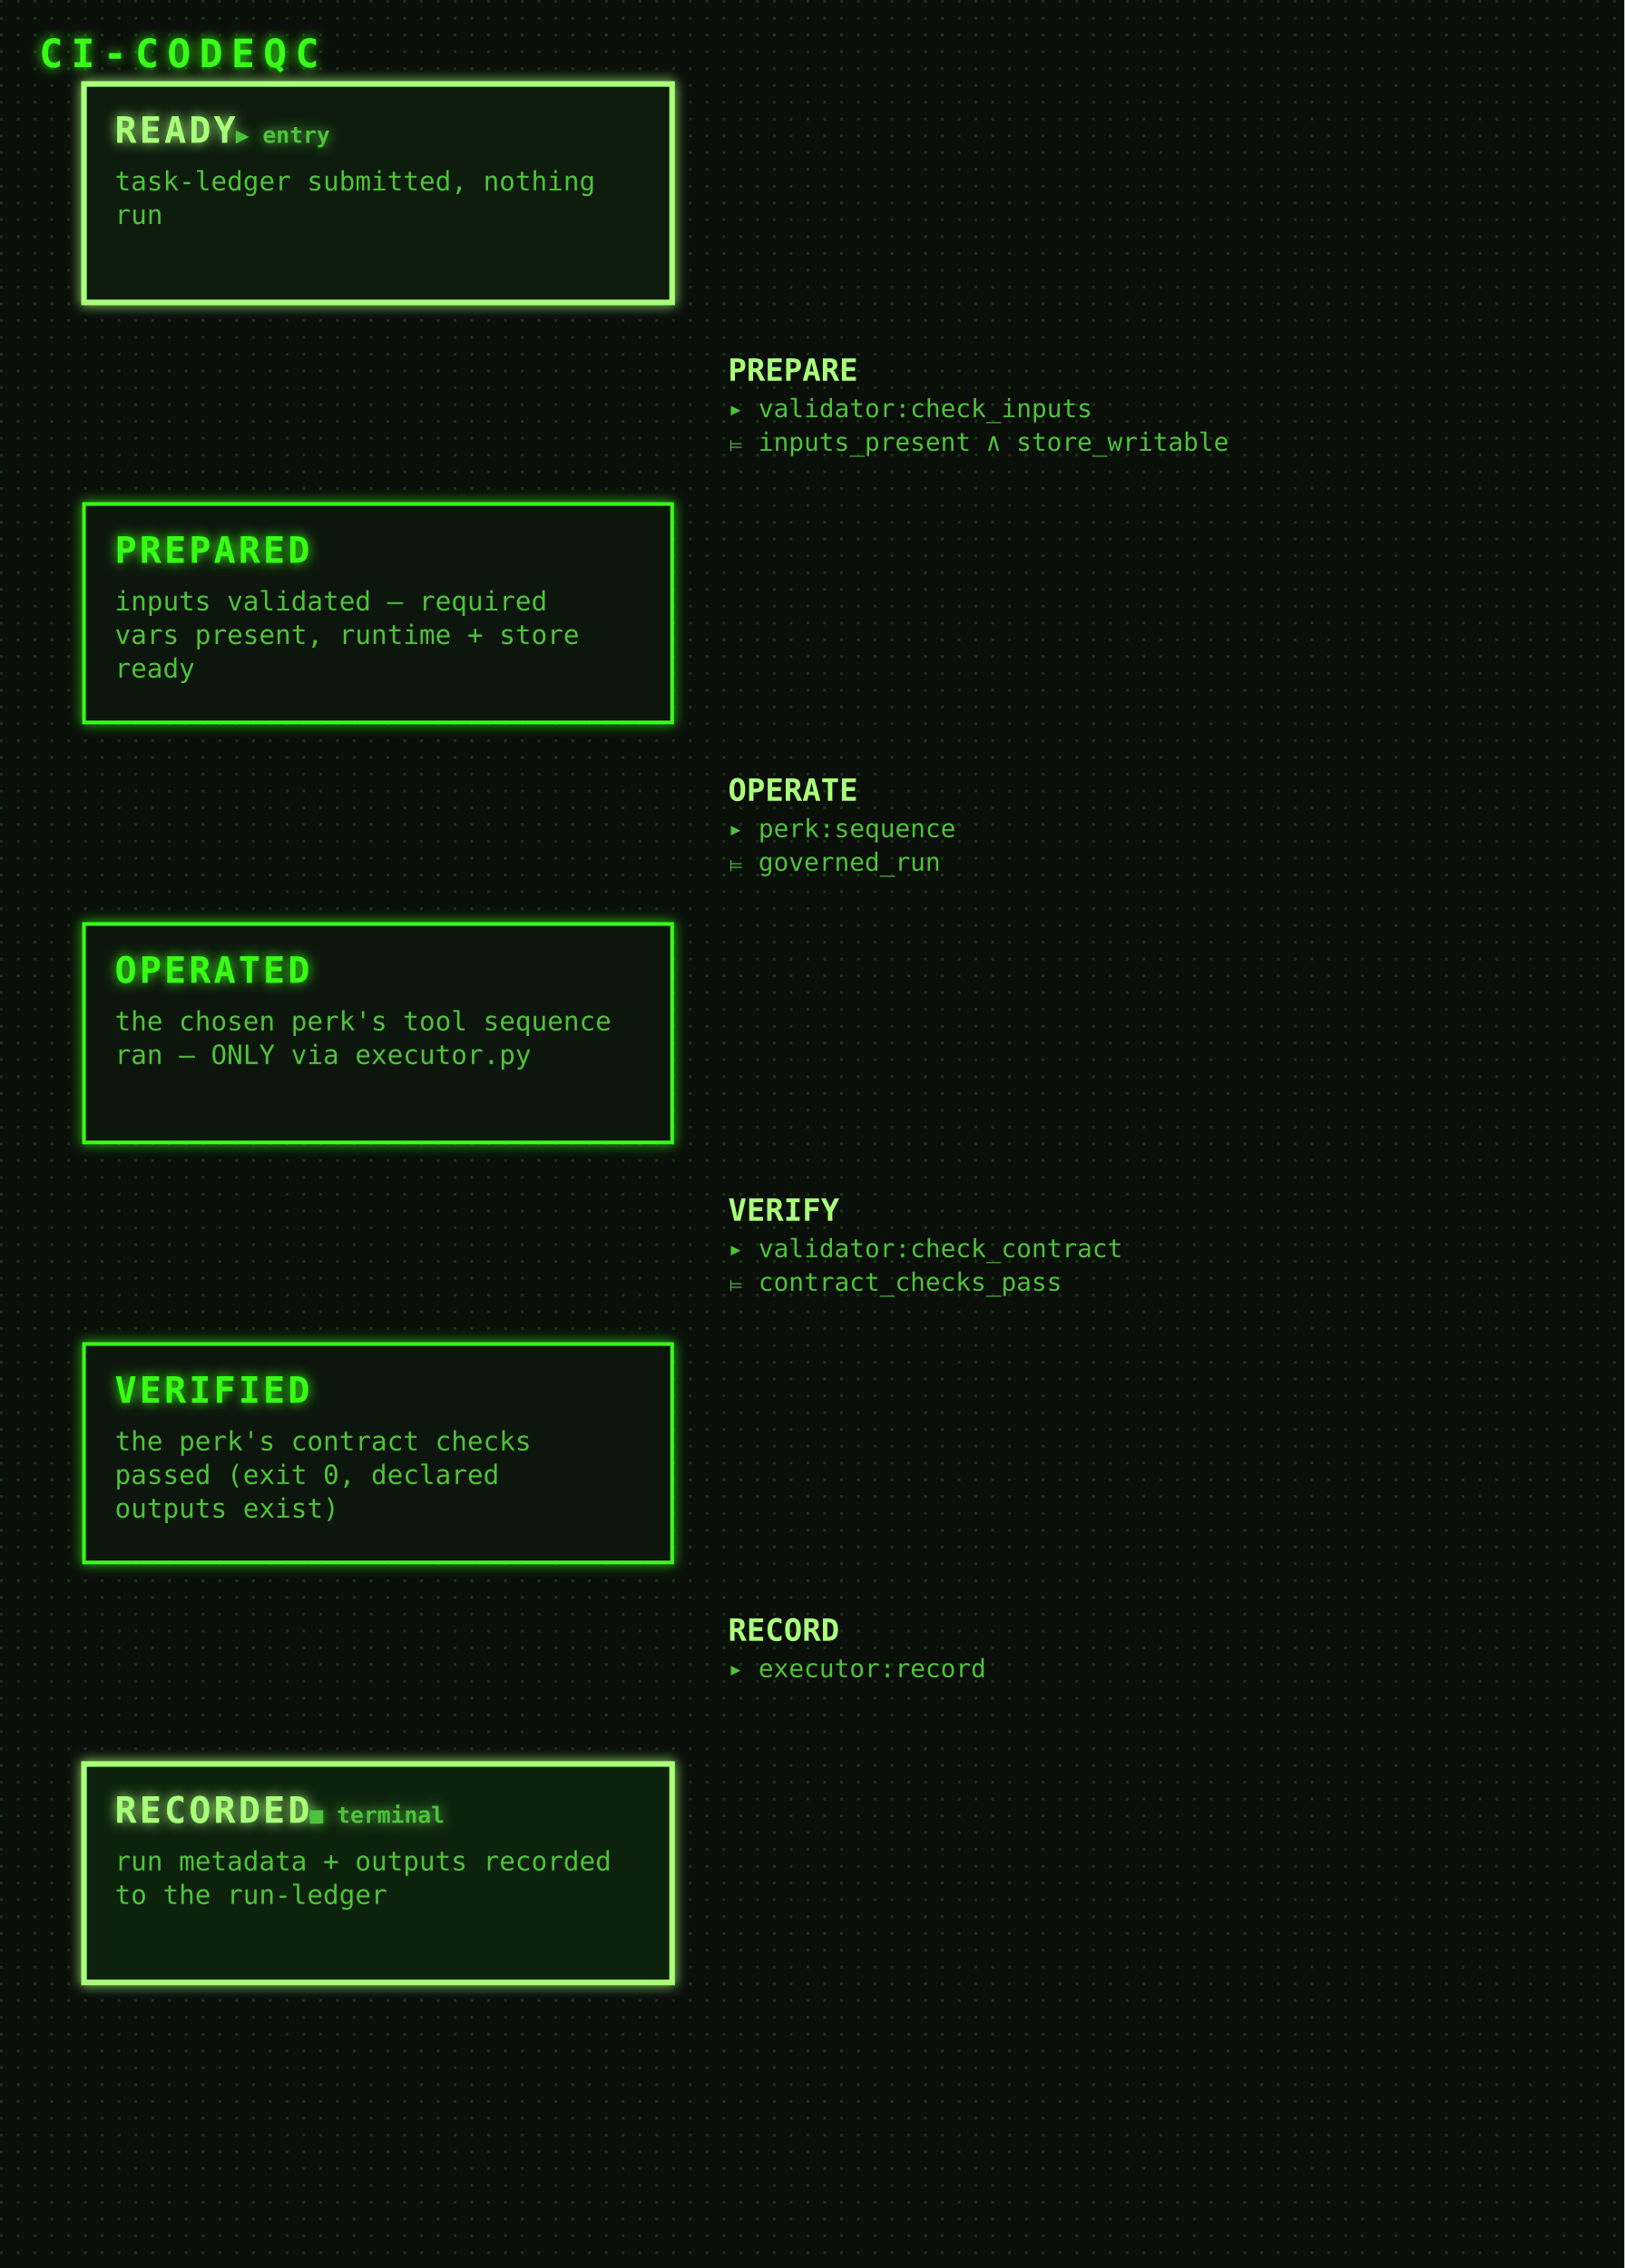
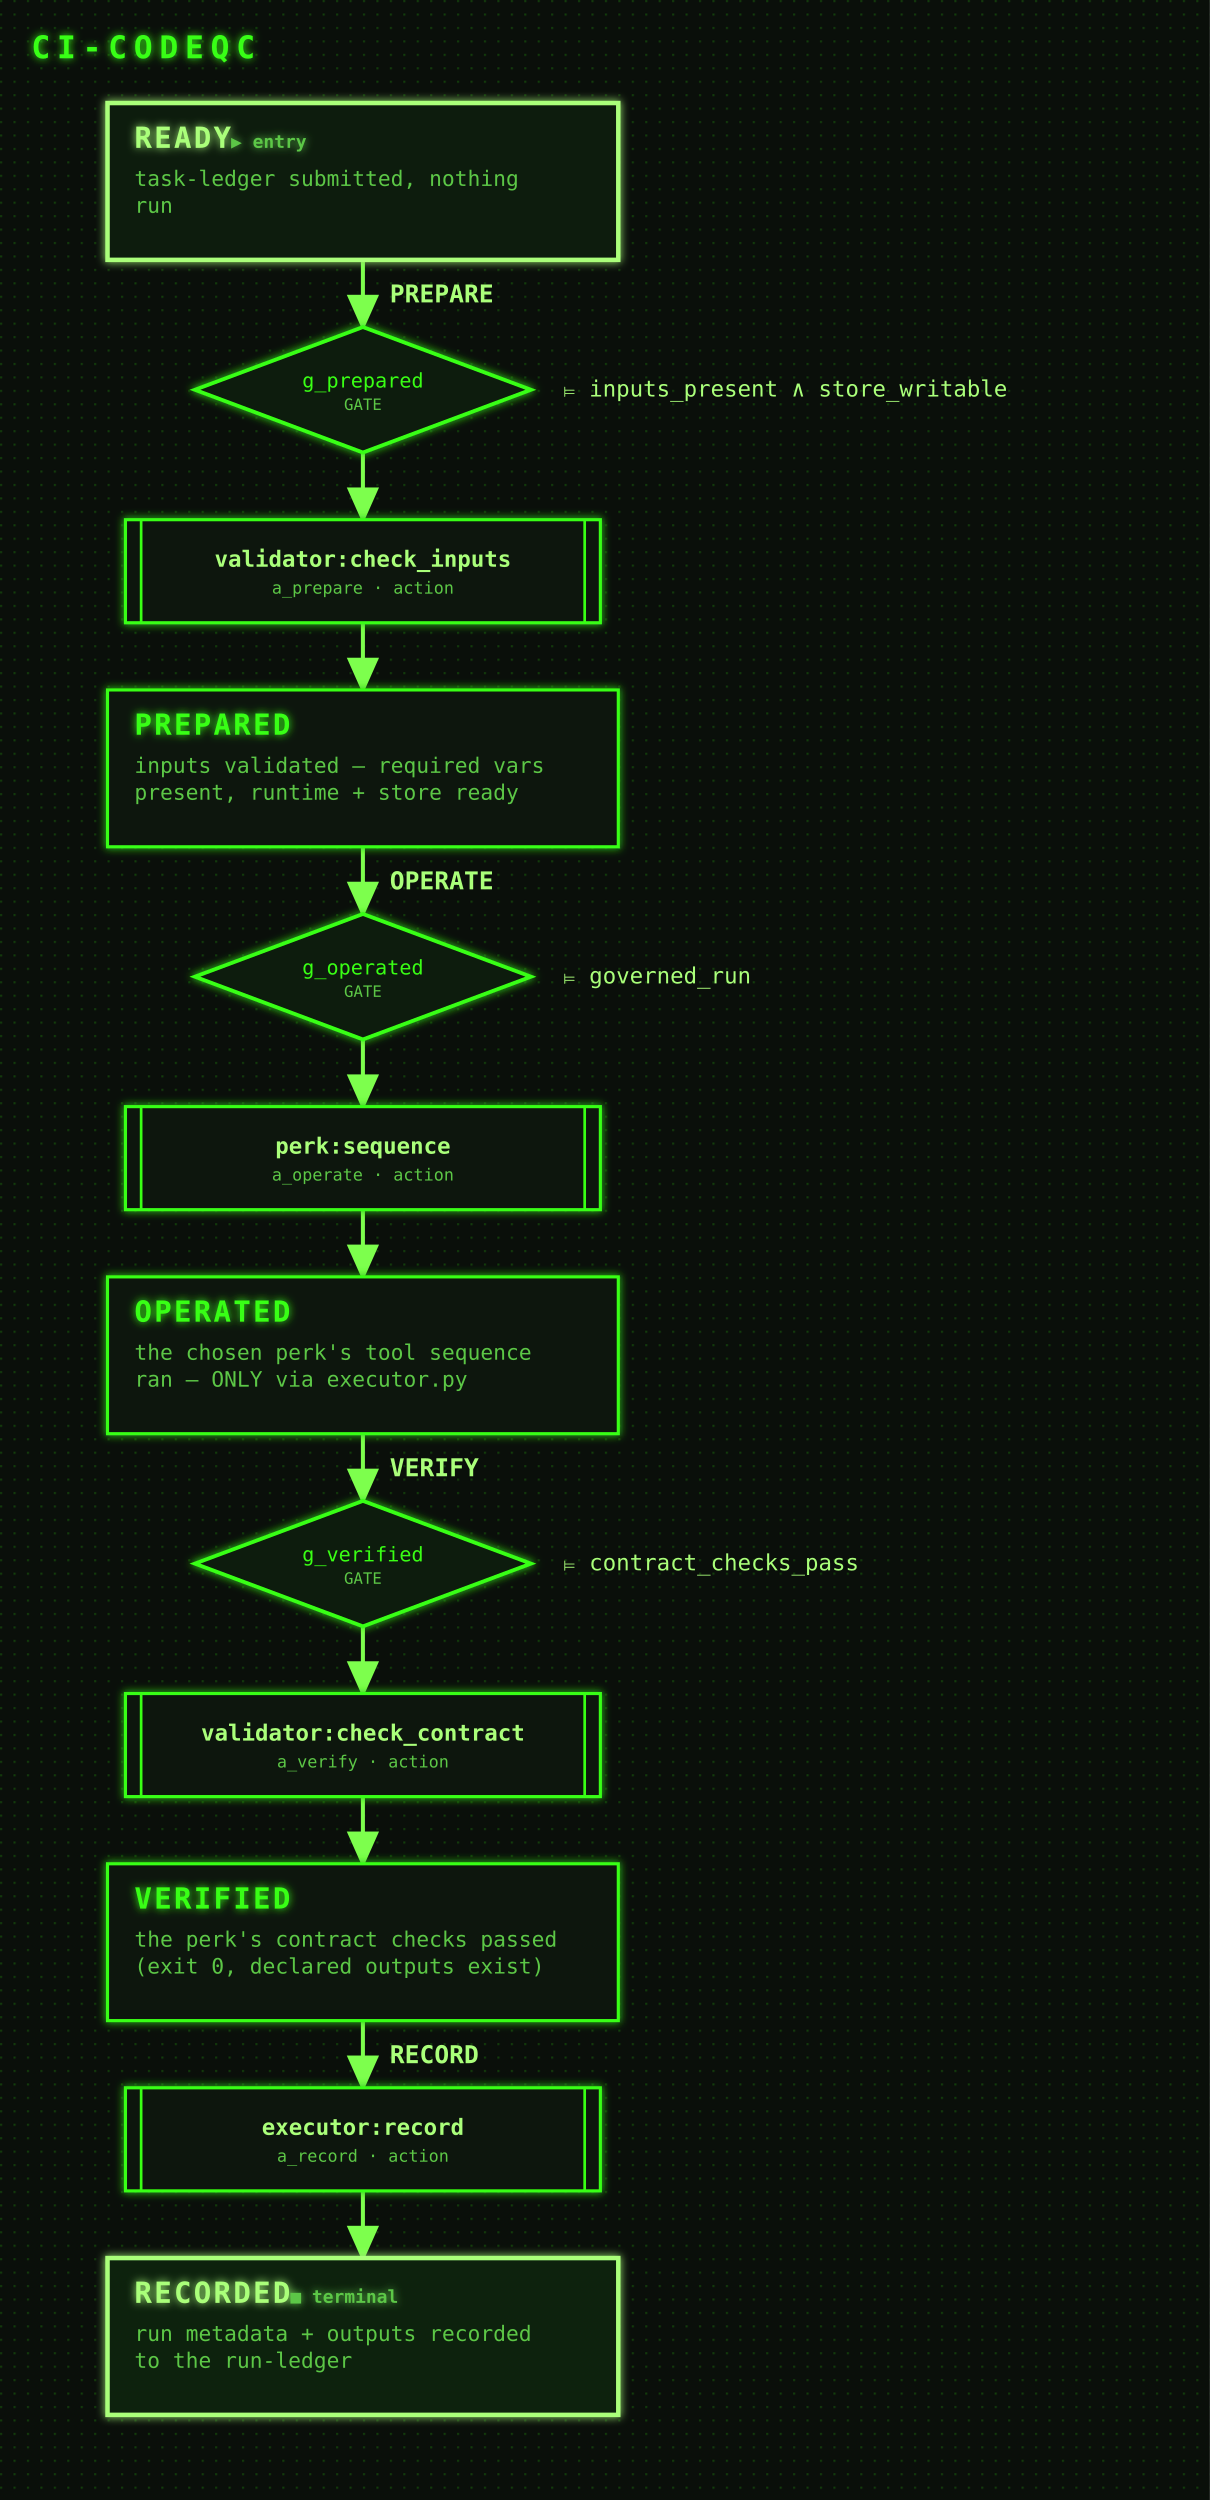
- <svg xmlns="http://www.w3.org/2000/svg" width="580" height="810" viewBox="0 0 580 810" font-family="ui-monospace,Menlo,Consolas,monospace">
+ <svg xmlns="http://www.w3.org/2000/svg" width="540" height="1116" viewBox="0 0 540 1116" font-family="ui-monospace,Menlo,Consolas,monospace">
  <defs>
-     <filter id="glow" x="-60%" y="-60%" width="220%" height="220%">
-       <feGaussianBlur stdDeviation="2" result="b" />
+     <filter id="glow" x="-80%" y="-80%" width="260%" height="260%">
+       <feGaussianBlur stdDeviation="1.8" result="b" />
      <feMerge>
        <feMergeNode in="b" />
        <feMergeNode in="SourceGraphic" />
      </feMerge>
    </filter>
    <pattern id="px" width="6" height="6" patternUnits="userSpaceOnUse">
      <rect width="6" height="6" fill="#0a0f0a" />
      <rect width="1" height="1" fill="#39ff14" fill-opacity="0.16" />
    </pattern>
-     <marker id="arr" markerWidth="9" markerHeight="9" refX="7" refY="3" orient="auto">
-       <path d="M0,0 L7,3 L0,6 z" fill="#39ff14" />
+     <marker id="arr" markerWidth="10" markerHeight="10" refX="8" refY="4" orient="auto">
+       <path d="M0,0 L9,4 L0,8 z" fill="#7dff4d" />
    </marker>
  </defs>
-   <rect width="580" height="810" fill="#0a0f0a" />
-   <rect width="580" height="810" fill="url(#px)" />
-   <text x="14" y="24" font-size="14" font-weight="700" letter-spacing="3" fill="#39ff14" filter="url(#glow)">CI-CODEQC</text>
-   <path d="M135.0,108 L135.0,180" fill="none" stroke="#39ff14" stroke-width="1.6" marker-end="url(#arr)" filter="url(#glow)" opacity="0.92" />
-   <text x="260" y="136" font-size="11" font-weight="700" fill="#aaff7a">PREPARE</text>
-   <text x="260" y="149" font-size="9" fill="#4fc23a">▸ validator:check_inputs</text>
-   <text x="260" y="161" font-size="9" fill="#4fc23a">⊨ inputs_present ∧ store_writable</text>
-   <path d="M135.0,258 L135.0,330" fill="none" stroke="#39ff14" stroke-width="1.6" marker-end="url(#arr)" filter="url(#glow)" opacity="0.92" />
-   <text x="260" y="286" font-size="11" font-weight="700" fill="#aaff7a">OPERATE</text>
-   <text x="260" y="299" font-size="9" fill="#4fc23a">▸ perk:sequence</text>
-   <text x="260" y="311" font-size="9" fill="#4fc23a">⊨ governed_run</text>
-   <path d="M135.0,408 L135.0,480" fill="none" stroke="#39ff14" stroke-width="1.6" marker-end="url(#arr)" filter="url(#glow)" opacity="0.92" />
-   <text x="260" y="436" font-size="11" font-weight="700" fill="#aaff7a">VERIFY</text>
-   <text x="260" y="449" font-size="9" fill="#4fc23a">▸ validator:check_contract</text>
-   <text x="260" y="461" font-size="9" fill="#4fc23a">⊨ contract_checks_pass</text>
-   <path d="M135.0,558 L135.0,630" fill="none" stroke="#39ff14" stroke-width="1.6" marker-end="url(#arr)" filter="url(#glow)" opacity="0.92" />
-   <text x="260" y="586" font-size="11" font-weight="700" fill="#aaff7a">RECORD</text>
-   <text x="260" y="599" font-size="9" fill="#4fc23a">▸ executor:record</text>
-   <rect x="30" y="30" width="210" height="78" fill="#0e1d0d" stroke="#aaff7a" stroke-width="2" filter="url(#glow)" />
-   <text x="41" y="51" font-size="13" font-weight="700" letter-spacing="1" fill="#aaff7a" filter="url(#glow)">READY<tspan font-size="8" letter-spacing="0" fill="#4fc23a">  ▶ entry</tspan>
+   <rect width="540" height="1116" fill="#0a0f0a" />
+   <rect width="540" height="1116" fill="url(#px)" />
+   <text x="14" y="26" font-size="14" font-weight="700" letter-spacing="3" fill="#39ff14" filter="url(#glow)">CI-CODEQC</text>
+   <line x1="162.0" y1="116" x2="162.0" y2="146" stroke="#39ff14" stroke-width="5" opacity="0.22" filter="url(#glow)" />
+   <line x1="162.0" y1="116" x2="162.0" y2="146" stroke="#7dff4d" stroke-width="1.8" marker-end="url(#arr)" />
+   <text x="174" y="135" font-size="11" font-weight="700" fill="#aaff7a">PREPARE</text>
+   <line x1="162.0" y1="202" x2="162.0" y2="232" stroke="#39ff14" stroke-width="5" opacity="0.22" filter="url(#glow)" />
+   <line x1="162.0" y1="202" x2="162.0" y2="232" stroke="#7dff4d" stroke-width="1.8" marker-end="url(#arr)" />
+   <line x1="162.0" y1="278" x2="162.0" y2="308" stroke="#39ff14" stroke-width="5" opacity="0.22" filter="url(#glow)" />
+   <line x1="162.0" y1="278" x2="162.0" y2="308" stroke="#7dff4d" stroke-width="1.8" marker-end="url(#arr)" />
+   <line x1="162.0" y1="378" x2="162.0" y2="408" stroke="#39ff14" stroke-width="5" opacity="0.22" filter="url(#glow)" />
+   <line x1="162.0" y1="378" x2="162.0" y2="408" stroke="#7dff4d" stroke-width="1.8" marker-end="url(#arr)" />
+   <text x="174" y="397" font-size="11" font-weight="700" fill="#aaff7a">OPERATE</text>
+   <line x1="162.0" y1="464" x2="162.0" y2="494" stroke="#39ff14" stroke-width="5" opacity="0.22" filter="url(#glow)" />
+   <line x1="162.0" y1="464" x2="162.0" y2="494" stroke="#7dff4d" stroke-width="1.8" marker-end="url(#arr)" />
+   <line x1="162.0" y1="540" x2="162.0" y2="570" stroke="#39ff14" stroke-width="5" opacity="0.22" filter="url(#glow)" />
+   <line x1="162.0" y1="540" x2="162.0" y2="570" stroke="#7dff4d" stroke-width="1.8" marker-end="url(#arr)" />
+   <line x1="162.0" y1="640" x2="162.0" y2="670" stroke="#39ff14" stroke-width="5" opacity="0.22" filter="url(#glow)" />
+   <line x1="162.0" y1="640" x2="162.0" y2="670" stroke="#7dff4d" stroke-width="1.8" marker-end="url(#arr)" />
+   <text x="174" y="659" font-size="11" font-weight="700" fill="#aaff7a">VERIFY</text>
+   <line x1="162.0" y1="726" x2="162.0" y2="756" stroke="#39ff14" stroke-width="5" opacity="0.22" filter="url(#glow)" />
+   <line x1="162.0" y1="726" x2="162.0" y2="756" stroke="#7dff4d" stroke-width="1.8" marker-end="url(#arr)" />
+   <line x1="162.0" y1="802" x2="162.0" y2="832" stroke="#39ff14" stroke-width="5" opacity="0.22" filter="url(#glow)" />
+   <line x1="162.0" y1="802" x2="162.0" y2="832" stroke="#7dff4d" stroke-width="1.8" marker-end="url(#arr)" />
+   <line x1="162.0" y1="902" x2="162.0" y2="932" stroke="#39ff14" stroke-width="5" opacity="0.22" filter="url(#glow)" />
+   <line x1="162.0" y1="902" x2="162.0" y2="932" stroke="#7dff4d" stroke-width="1.8" marker-end="url(#arr)" />
+   <text x="174" y="921" font-size="11" font-weight="700" fill="#aaff7a">RECORD</text>
+   <line x1="162.0" y1="978" x2="162.0" y2="1008" stroke="#39ff14" stroke-width="5" opacity="0.22" filter="url(#glow)" />
+   <line x1="162.0" y1="978" x2="162.0" y2="1008" stroke="#7dff4d" stroke-width="1.8" marker-end="url(#arr)" />
+   <rect x="48.0" y="46" width="228" height="70" fill="#0e1d0d" stroke="#aaff7a" stroke-width="2" filter="url(#glow)" />
+   <text x="60.0" y="66" font-size="13" font-weight="700" letter-spacing="1" fill="#aaff7a" filter="url(#glow)">READY<tspan font-size="8" letter-spacing="0" fill="#5cc746">  ▶ entry</tspan>
  </text>
-   <text x="41" y="68" font-size="9.5" fill="#4fc23a">task-ledger submitted, nothing</text>
-   <text x="41" y="80" font-size="9.5" fill="#4fc23a">run</text>
-   <rect x="30" y="180" width="210" height="78" fill="#0b140a" stroke="#39ff14" stroke-width="1.3" filter="url(#glow)" />
-   <text x="41" y="201" font-size="13" font-weight="700" letter-spacing="1" fill="#39ff14" filter="url(#glow)">PREPARED<tspan font-size="8" letter-spacing="0" fill="#4fc23a" />
+   <text x="60.0" y="83" font-size="9.5" fill="#5cc746">task-ledger submitted, nothing</text>
+   <text x="60.0" y="95" font-size="9.5" fill="#5cc746">run</text>
+   <polygon points="162.0,146 237.0,174.0 162.0,202 87.0,174.0" fill="#0c1a0c" stroke="#39ff14" stroke-width="1.7" filter="url(#glow)" />
+   <text x="162" y="173" font-size="9" text-anchor="middle" fill="#39ff14">g_prepared</text>
+   <text x="162" y="183" font-size="7" text-anchor="middle" fill="#5cc746">GATE</text>
+   <text x="251" y="177" font-size="10" fill="#aaff7a">⊨ inputs_present ∧ store_writable</text>
+   <rect x="56.0" y="232" width="212" height="46" fill="#0a1609" stroke="#39ff14" stroke-width="1.4" filter="url(#glow)" />
+   <line x1="63.0" y1="232" x2="63.0" y2="278" stroke="#39ff14" stroke-width="1.2" />
+   <line x1="261.0" y1="232" x2="261.0" y2="278" stroke="#39ff14" stroke-width="1.2" />
+   <text x="162" y="253" font-size="10" font-weight="600" text-anchor="middle" fill="#aaff7a">validator:check_inputs</text>
+   <text x="162" y="265" font-size="7.5" text-anchor="middle" fill="#5cc746">a_prepare · action</text>
+   <rect x="48.0" y="308" width="228" height="70" fill="#0b140a" stroke="#39ff14" stroke-width="1.4" filter="url(#glow)" />
+   <text x="60.0" y="328" font-size="13" font-weight="700" letter-spacing="1" fill="#39ff14" filter="url(#glow)">PREPARED<tspan font-size="8" letter-spacing="0" fill="#5cc746" />
  </text>
-   <text x="41" y="218" font-size="9.5" fill="#4fc23a">inputs validated — required</text>
-   <text x="41" y="230" font-size="9.5" fill="#4fc23a">vars present, runtime + store</text>
-   <text x="41" y="242" font-size="9.5" fill="#4fc23a">ready</text>
-   <rect x="30" y="330" width="210" height="78" fill="#0b140a" stroke="#39ff14" stroke-width="1.3" filter="url(#glow)" />
-   <text x="41" y="351" font-size="13" font-weight="700" letter-spacing="1" fill="#39ff14" filter="url(#glow)">OPERATED<tspan font-size="8" letter-spacing="0" fill="#4fc23a" />
+   <text x="60.0" y="345" font-size="9.5" fill="#5cc746">inputs validated — required vars</text>
+   <text x="60.0" y="357" font-size="9.5" fill="#5cc746">present, runtime + store ready</text>
+   <polygon points="162.0,408 237.0,436.0 162.0,464 87.0,436.0" fill="#0c1a0c" stroke="#39ff14" stroke-width="1.7" filter="url(#glow)" />
+   <text x="162" y="435" font-size="9" text-anchor="middle" fill="#39ff14">g_operated</text>
+   <text x="162" y="445" font-size="7" text-anchor="middle" fill="#5cc746">GATE</text>
+   <text x="251" y="439" font-size="10" fill="#aaff7a">⊨ governed_run</text>
+   <rect x="56.0" y="494" width="212" height="46" fill="#0a1609" stroke="#39ff14" stroke-width="1.4" filter="url(#glow)" />
+   <line x1="63.0" y1="494" x2="63.0" y2="540" stroke="#39ff14" stroke-width="1.2" />
+   <line x1="261.0" y1="494" x2="261.0" y2="540" stroke="#39ff14" stroke-width="1.2" />
+   <text x="162" y="515" font-size="10" font-weight="600" text-anchor="middle" fill="#aaff7a">perk:sequence</text>
+   <text x="162" y="527" font-size="7.5" text-anchor="middle" fill="#5cc746">a_operate · action</text>
+   <rect x="48.0" y="570" width="228" height="70" fill="#0b140a" stroke="#39ff14" stroke-width="1.4" filter="url(#glow)" />
+   <text x="60.0" y="590" font-size="13" font-weight="700" letter-spacing="1" fill="#39ff14" filter="url(#glow)">OPERATED<tspan font-size="8" letter-spacing="0" fill="#5cc746" />
  </text>
-   <text x="41" y="368" font-size="9.5" fill="#4fc23a">the chosen perk's tool sequence</text>
-   <text x="41" y="380" font-size="9.5" fill="#4fc23a">ran — ONLY via executor.py</text>
-   <rect x="30" y="480" width="210" height="78" fill="#0b140a" stroke="#39ff14" stroke-width="1.3" filter="url(#glow)" />
-   <text x="41" y="501" font-size="13" font-weight="700" letter-spacing="1" fill="#39ff14" filter="url(#glow)">VERIFIED<tspan font-size="8" letter-spacing="0" fill="#4fc23a" />
+   <text x="60.0" y="607" font-size="9.5" fill="#5cc746">the chosen perk's tool sequence</text>
+   <text x="60.0" y="619" font-size="9.5" fill="#5cc746">ran — ONLY via executor.py</text>
+   <polygon points="162.0,670 237.0,698.0 162.0,726 87.0,698.0" fill="#0c1a0c" stroke="#39ff14" stroke-width="1.7" filter="url(#glow)" />
+   <text x="162" y="697" font-size="9" text-anchor="middle" fill="#39ff14">g_verified</text>
+   <text x="162" y="707" font-size="7" text-anchor="middle" fill="#5cc746">GATE</text>
+   <text x="251" y="701" font-size="10" fill="#aaff7a">⊨ contract_checks_pass</text>
+   <rect x="56.0" y="756" width="212" height="46" fill="#0a1609" stroke="#39ff14" stroke-width="1.4" filter="url(#glow)" />
+   <line x1="63.0" y1="756" x2="63.0" y2="802" stroke="#39ff14" stroke-width="1.2" />
+   <line x1="261.0" y1="756" x2="261.0" y2="802" stroke="#39ff14" stroke-width="1.2" />
+   <text x="162" y="777" font-size="10" font-weight="600" text-anchor="middle" fill="#aaff7a">validator:check_contract</text>
+   <text x="162" y="789" font-size="7.5" text-anchor="middle" fill="#5cc746">a_verify · action</text>
+   <rect x="48.0" y="832" width="228" height="70" fill="#0b140a" stroke="#39ff14" stroke-width="1.4" filter="url(#glow)" />
+   <text x="60.0" y="852" font-size="13" font-weight="700" letter-spacing="1" fill="#39ff14" filter="url(#glow)">VERIFIED<tspan font-size="8" letter-spacing="0" fill="#5cc746" />
  </text>
-   <text x="41" y="518" font-size="9.5" fill="#4fc23a">the perk's contract checks</text>
-   <text x="41" y="530" font-size="9.5" fill="#4fc23a">passed (exit 0, declared</text>
-   <text x="41" y="542" font-size="9.5" fill="#4fc23a">outputs exist)</text>
-   <rect x="30" y="630" width="210" height="78" fill="#0f2410" stroke="#aaff7a" stroke-width="2" filter="url(#glow)" />
-   <text x="41" y="651" font-size="13" font-weight="700" letter-spacing="1" fill="#aaff7a" filter="url(#glow)">RECORDED<tspan font-size="8" letter-spacing="0" fill="#4fc23a">  ■ terminal</tspan>
+   <text x="60.0" y="869" font-size="9.5" fill="#5cc746">the perk's contract checks passed</text>
+   <text x="60.0" y="881" font-size="9.5" fill="#5cc746">(exit 0, declared outputs exist)</text>
+   <rect x="56.0" y="932" width="212" height="46" fill="#0a1609" stroke="#39ff14" stroke-width="1.4" filter="url(#glow)" />
+   <line x1="63.0" y1="932" x2="63.0" y2="978" stroke="#39ff14" stroke-width="1.2" />
+   <line x1="261.0" y1="932" x2="261.0" y2="978" stroke="#39ff14" stroke-width="1.2" />
+   <text x="162" y="953" font-size="10" font-weight="600" text-anchor="middle" fill="#aaff7a">executor:record</text>
+   <text x="162" y="965" font-size="7.5" text-anchor="middle" fill="#5cc746">a_record · action</text>
+   <rect x="48.0" y="1008" width="228" height="70" fill="#0f2410" stroke="#aaff7a" stroke-width="2" filter="url(#glow)" />
+   <text x="60.0" y="1028" font-size="13" font-weight="700" letter-spacing="1" fill="#aaff7a" filter="url(#glow)">RECORDED<tspan font-size="8" letter-spacing="0" fill="#5cc746">  ■ terminal</tspan>
  </text>
-   <text x="41" y="668" font-size="9.5" fill="#4fc23a">run metadata + outputs recorded</text>
-   <text x="41" y="680" font-size="9.5" fill="#4fc23a">to the run-ledger</text>
+   <text x="60.0" y="1045" font-size="9.5" fill="#5cc746">run metadata + outputs recorded</text>
+   <text x="60.0" y="1057" font-size="9.5" fill="#5cc746">to the run-ledger</text>
</svg>
